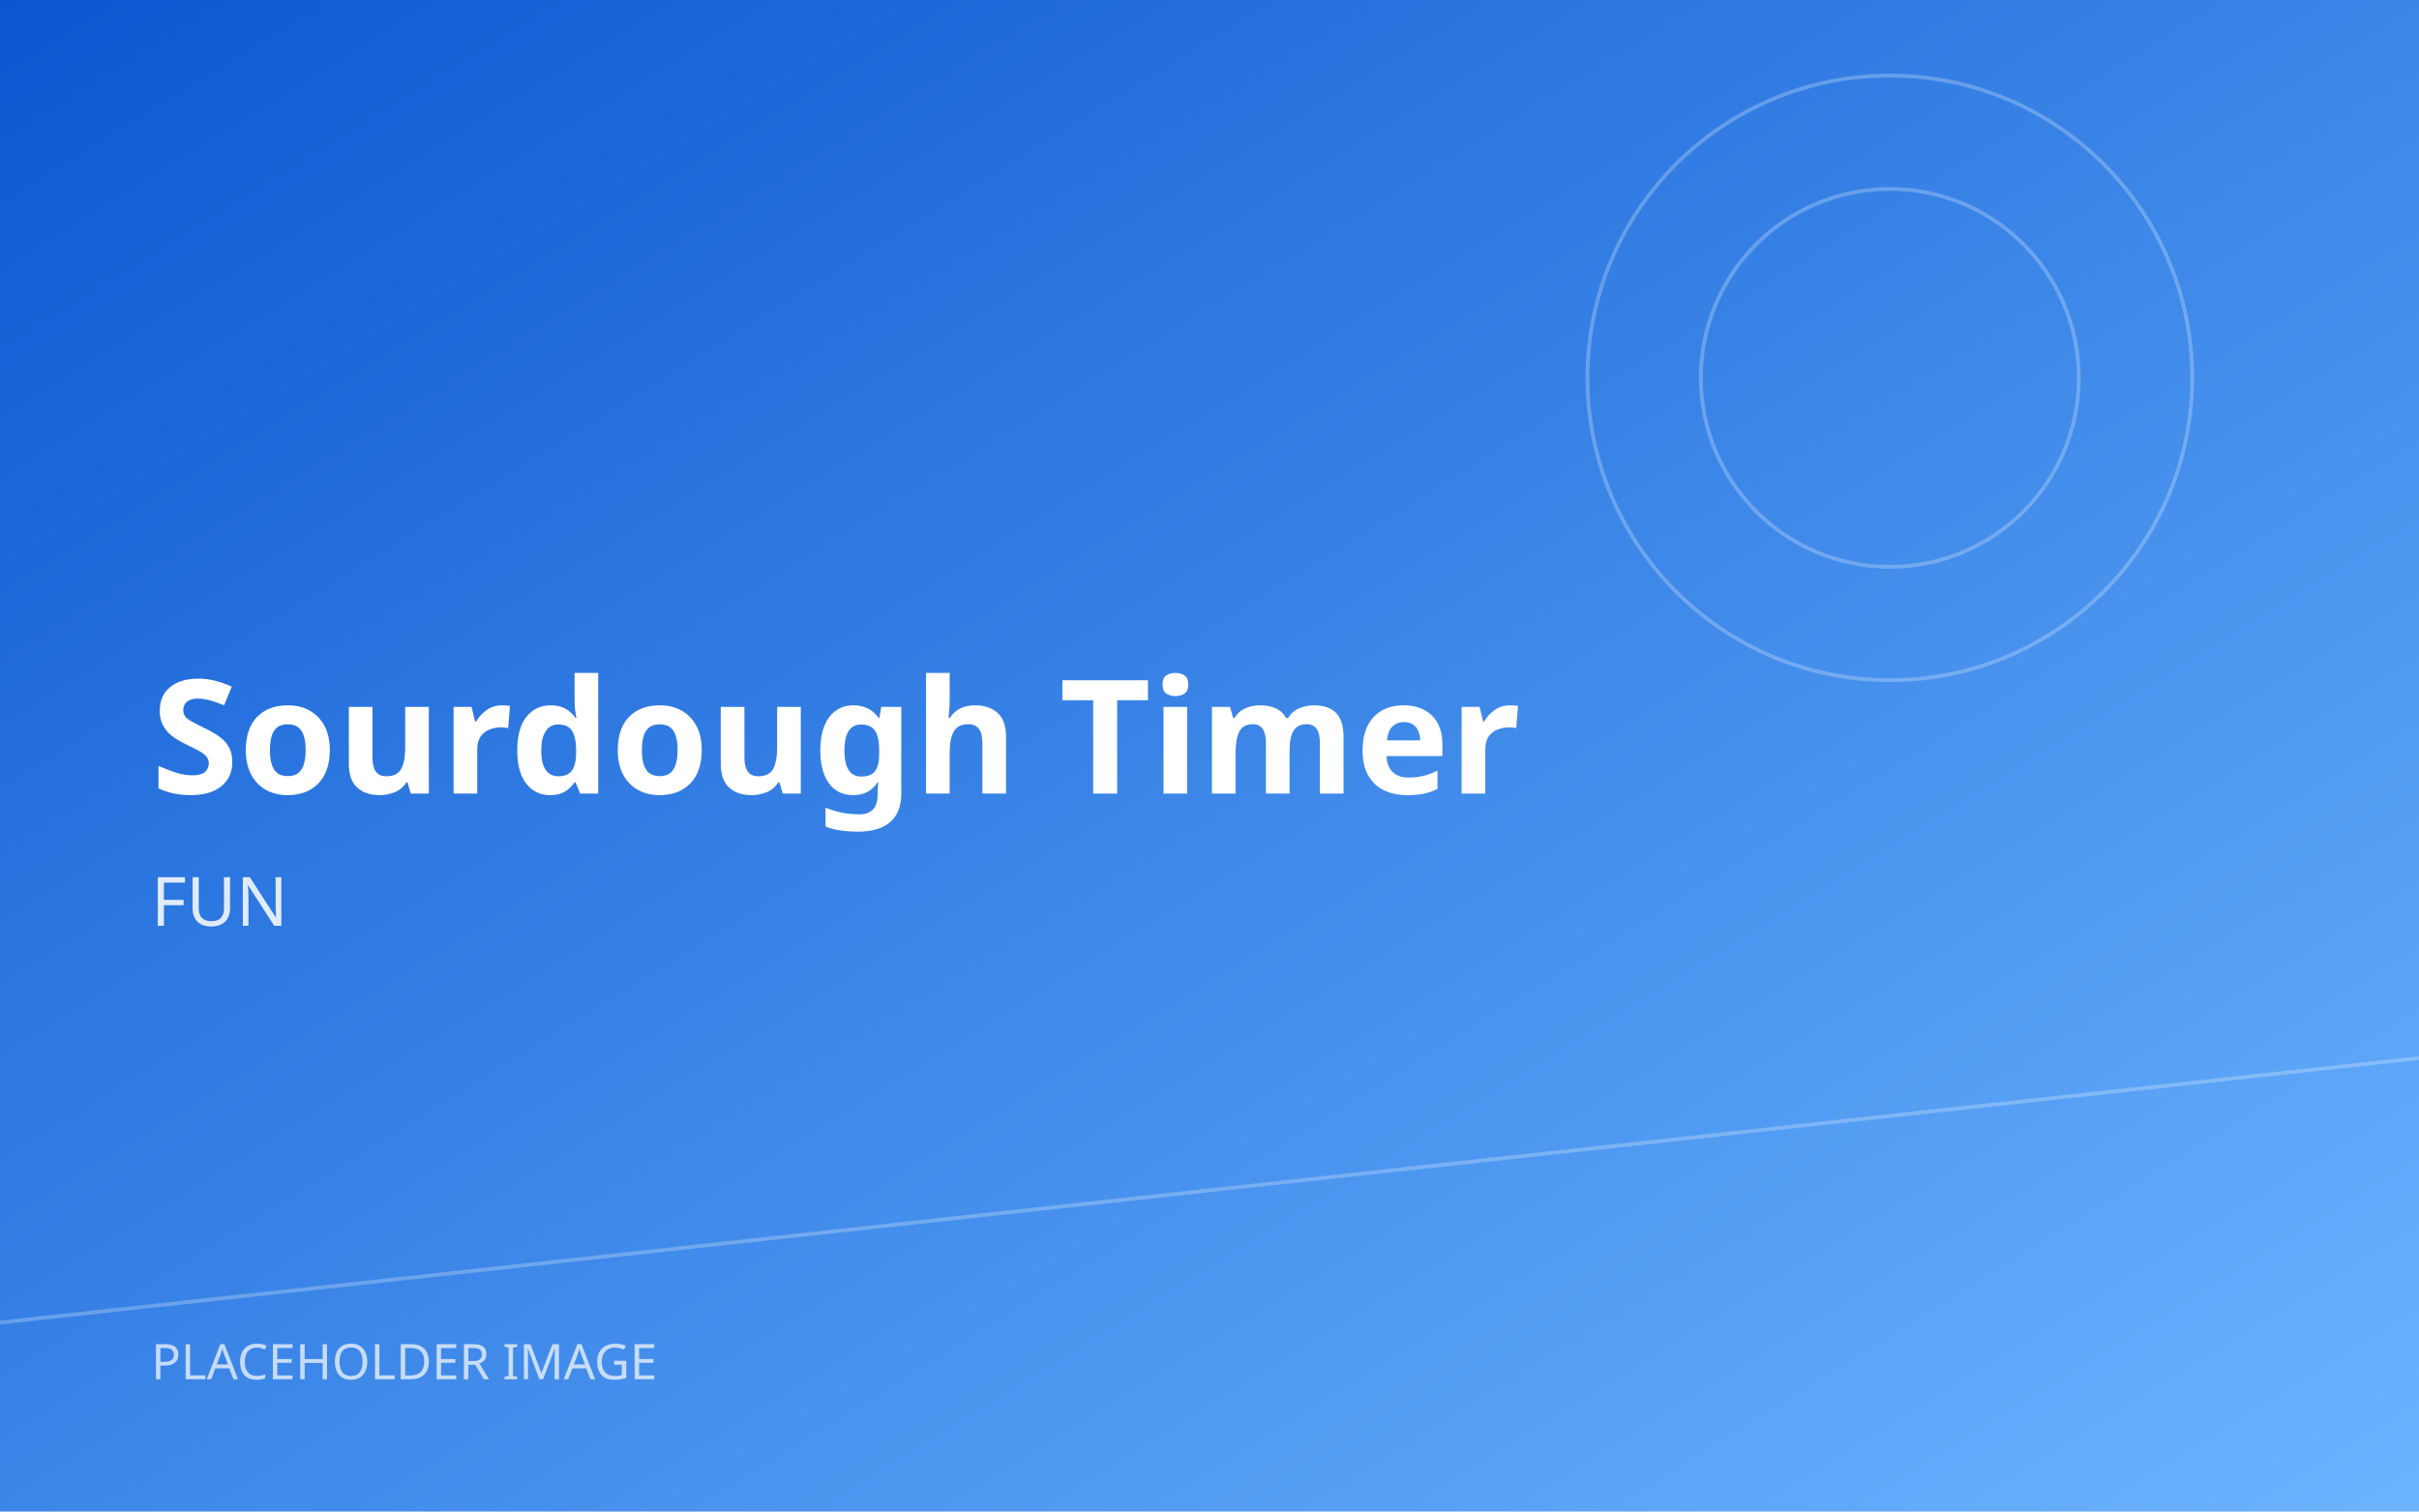
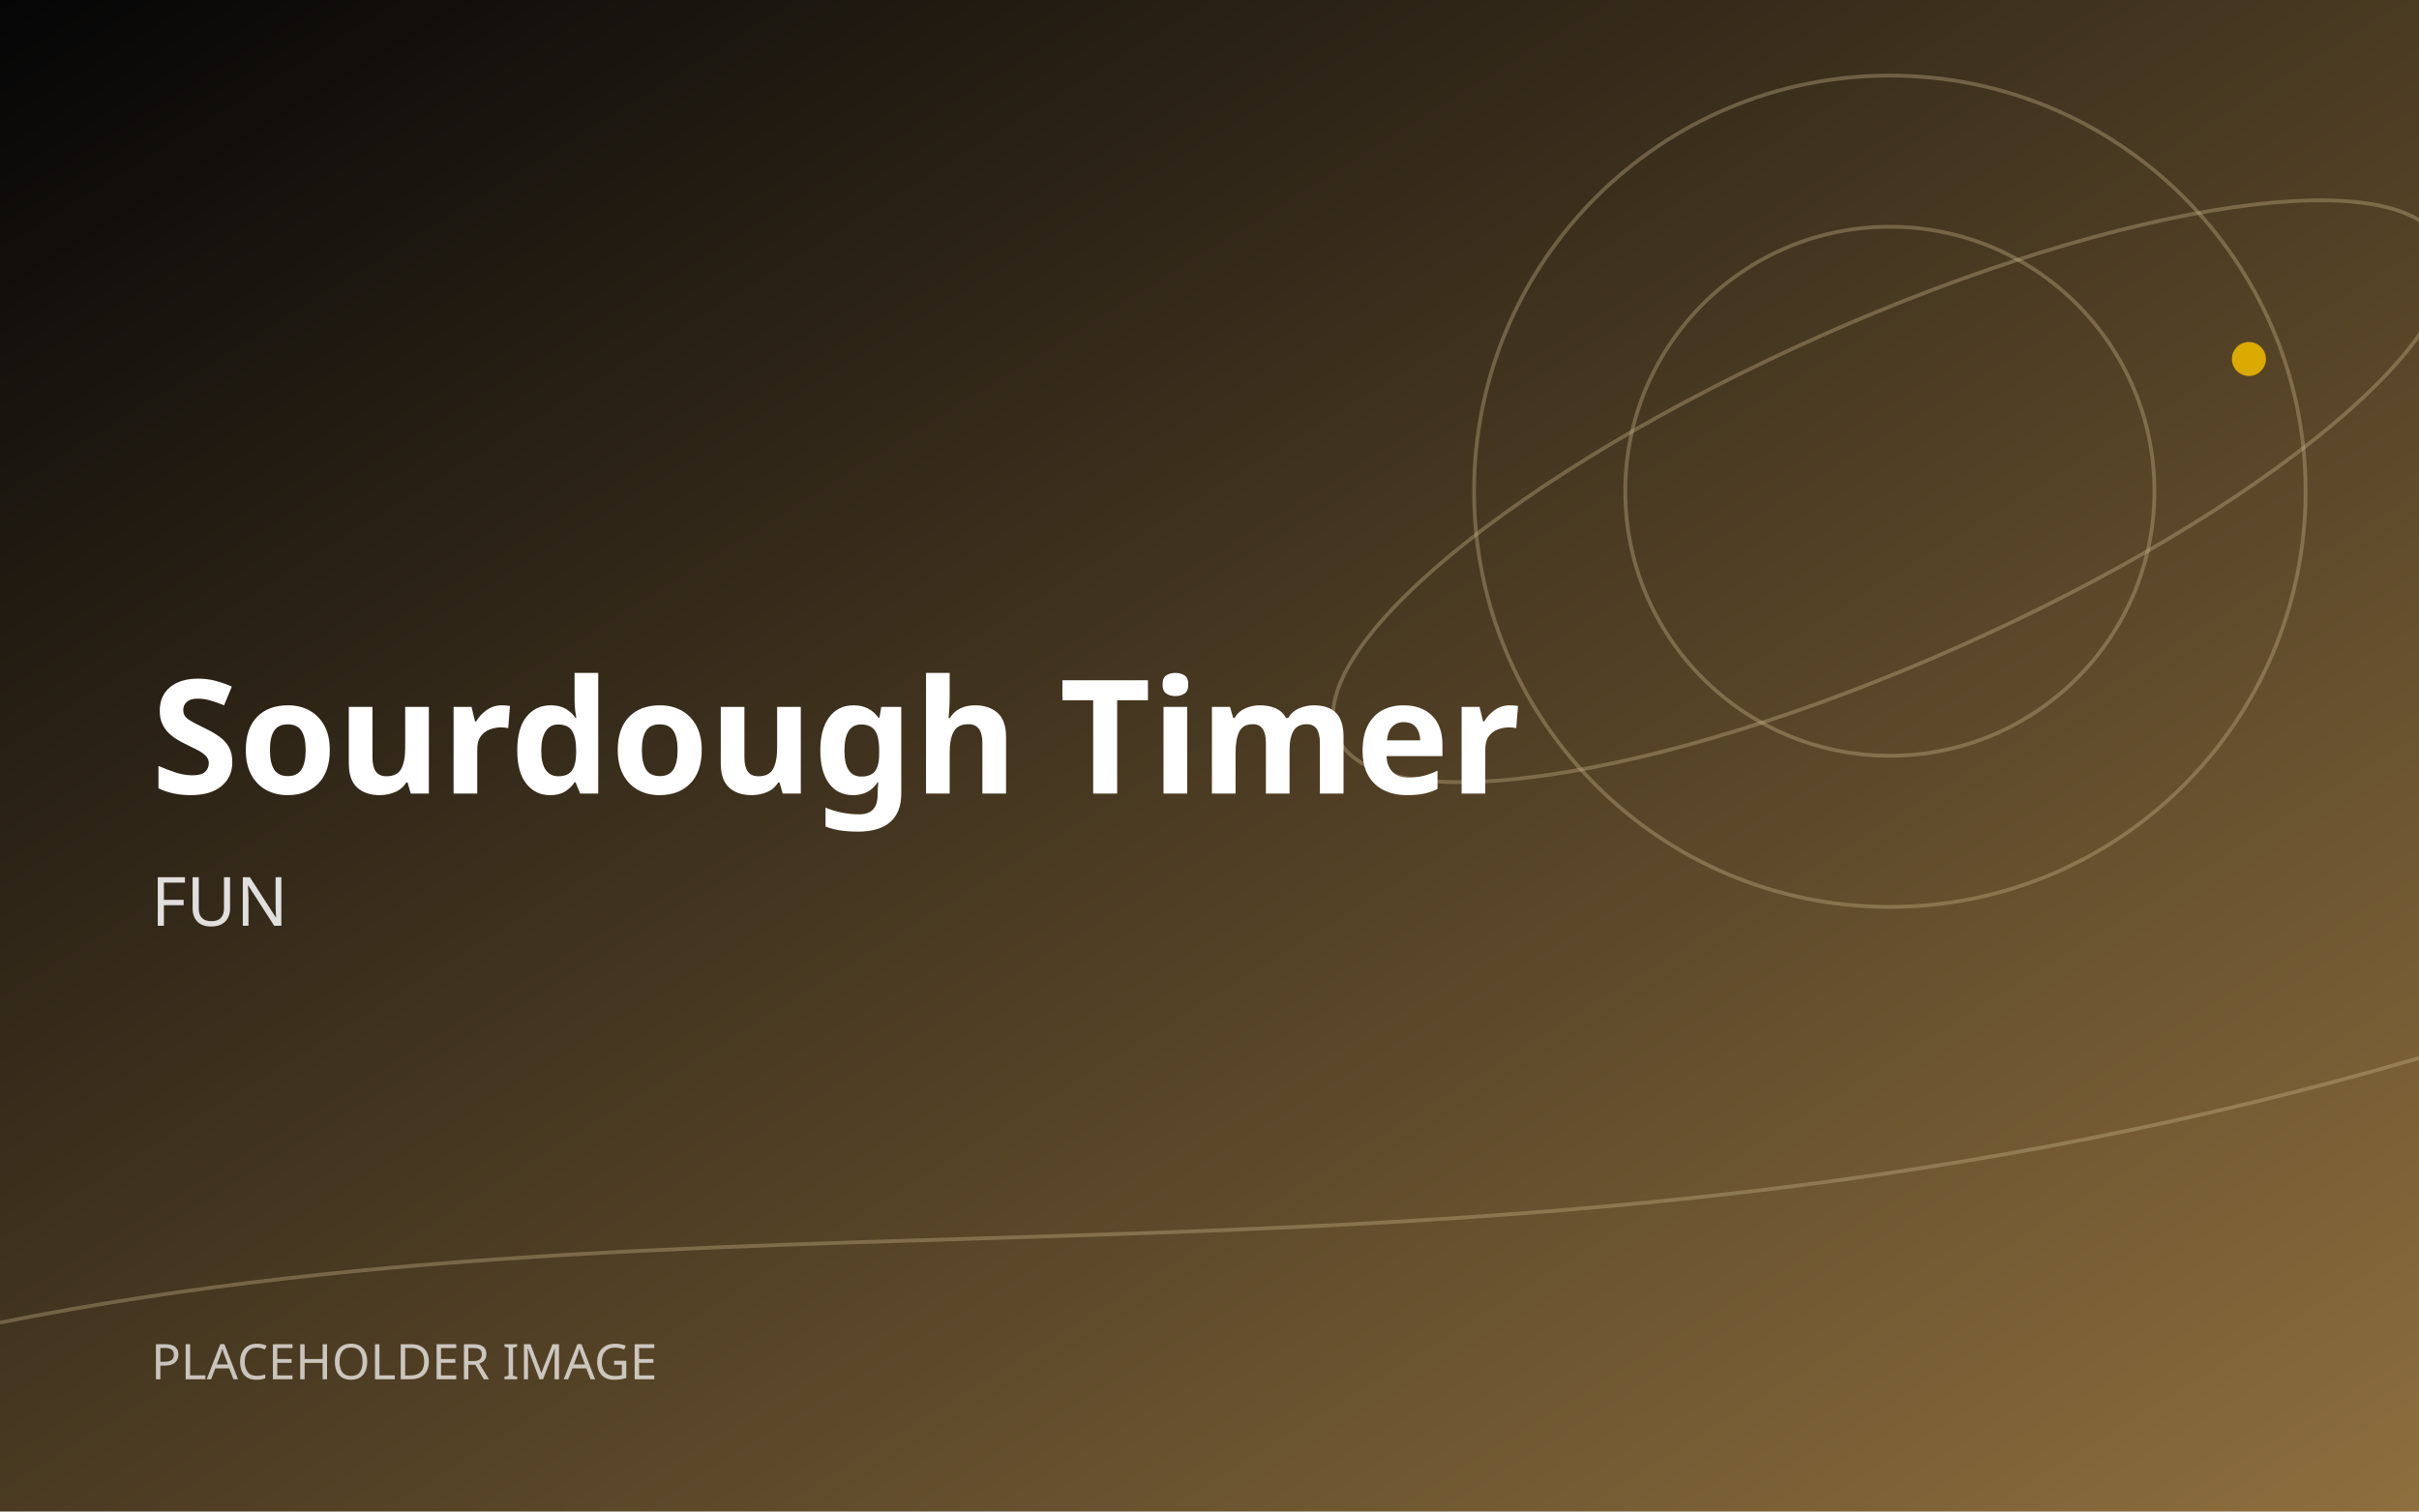
<svg xmlns="http://www.w3.org/2000/svg" viewBox="0 0 1280 800" width="1280" height="800">
  <defs>
    <linearGradient id="g" x1="0" y1="0" x2="1" y2="1">
-       <stop offset="0" stop-color="#0b57d0" />
-       <stop offset="1" stop-color="#6cb4ff" />
+       <stop offset="0" stop-color="#050506" />
+       <stop offset="1" stop-color="#8e6f3e" />
    </linearGradient>
  </defs>
  <rect width="1280" height="800" fill="url(#g)" />
-   <g fill="none" stroke="#fff" stroke-opacity=".25" stroke-width="2">
-     <circle cx="1000" cy="200" r="160" />
-     <circle cx="1000" cy="200" r="100" />
-     <path d="M0 700 L1280 560" />
+   <g fill="none" stroke="#cfb991" stroke-opacity=".35" stroke-width="2">
+     <circle cx="1000" cy="260" r="220" />
+     <circle cx="1000" cy="260" r="140" />
+     <ellipse cx="1000" cy="260" rx="320" ry="90" transform="rotate(-24 1000 260)" />
+     <path d="M0 700 C 400 620 800 700 1280 560" />
  </g>
+   <circle cx="1190" cy="190" r="9" fill="#daaa00" />
  <text x="80" y="420" font-family="system-ui,sans-serif" font-size="84" font-weight="800" fill="#fff">Sourdough Timer</text>
  <text x="80" y="490" font-family="system-ui,sans-serif" font-size="36" fill="#fff" fill-opacity=".85">FUN</text>
  <text x="80" y="730" font-family="system-ui,sans-serif" font-size="26" fill="#fff" fill-opacity=".7">PLACEHOLDER IMAGE</text>
</svg>
